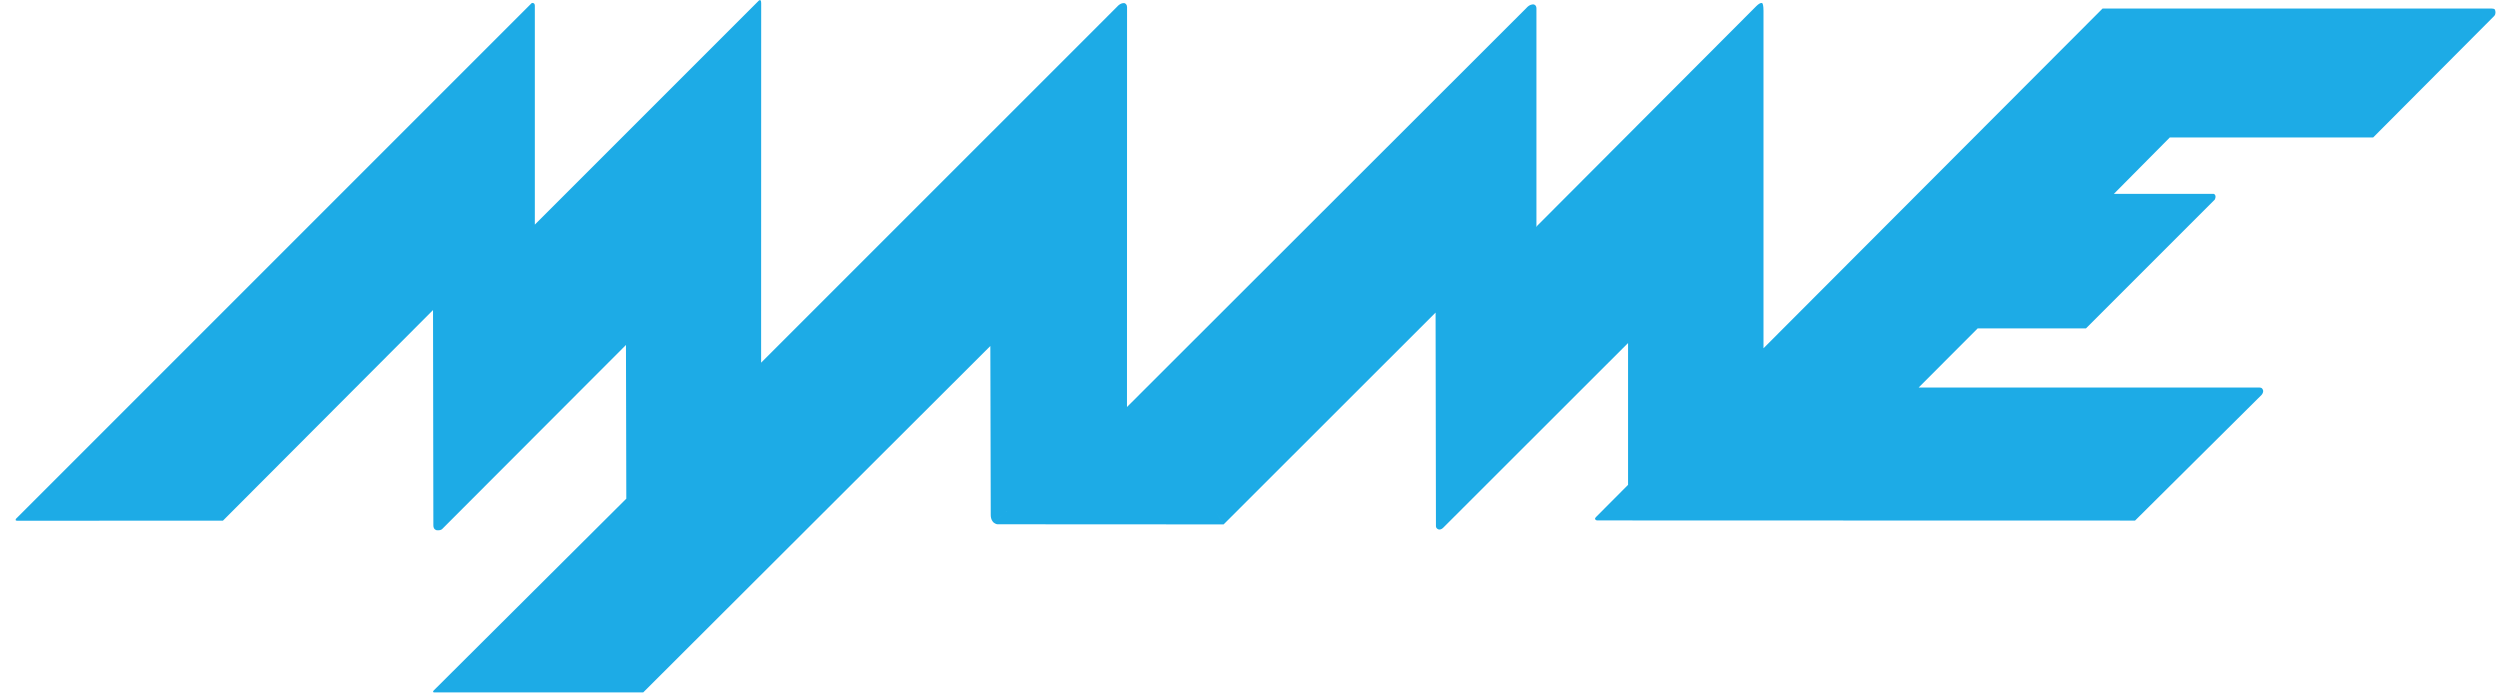
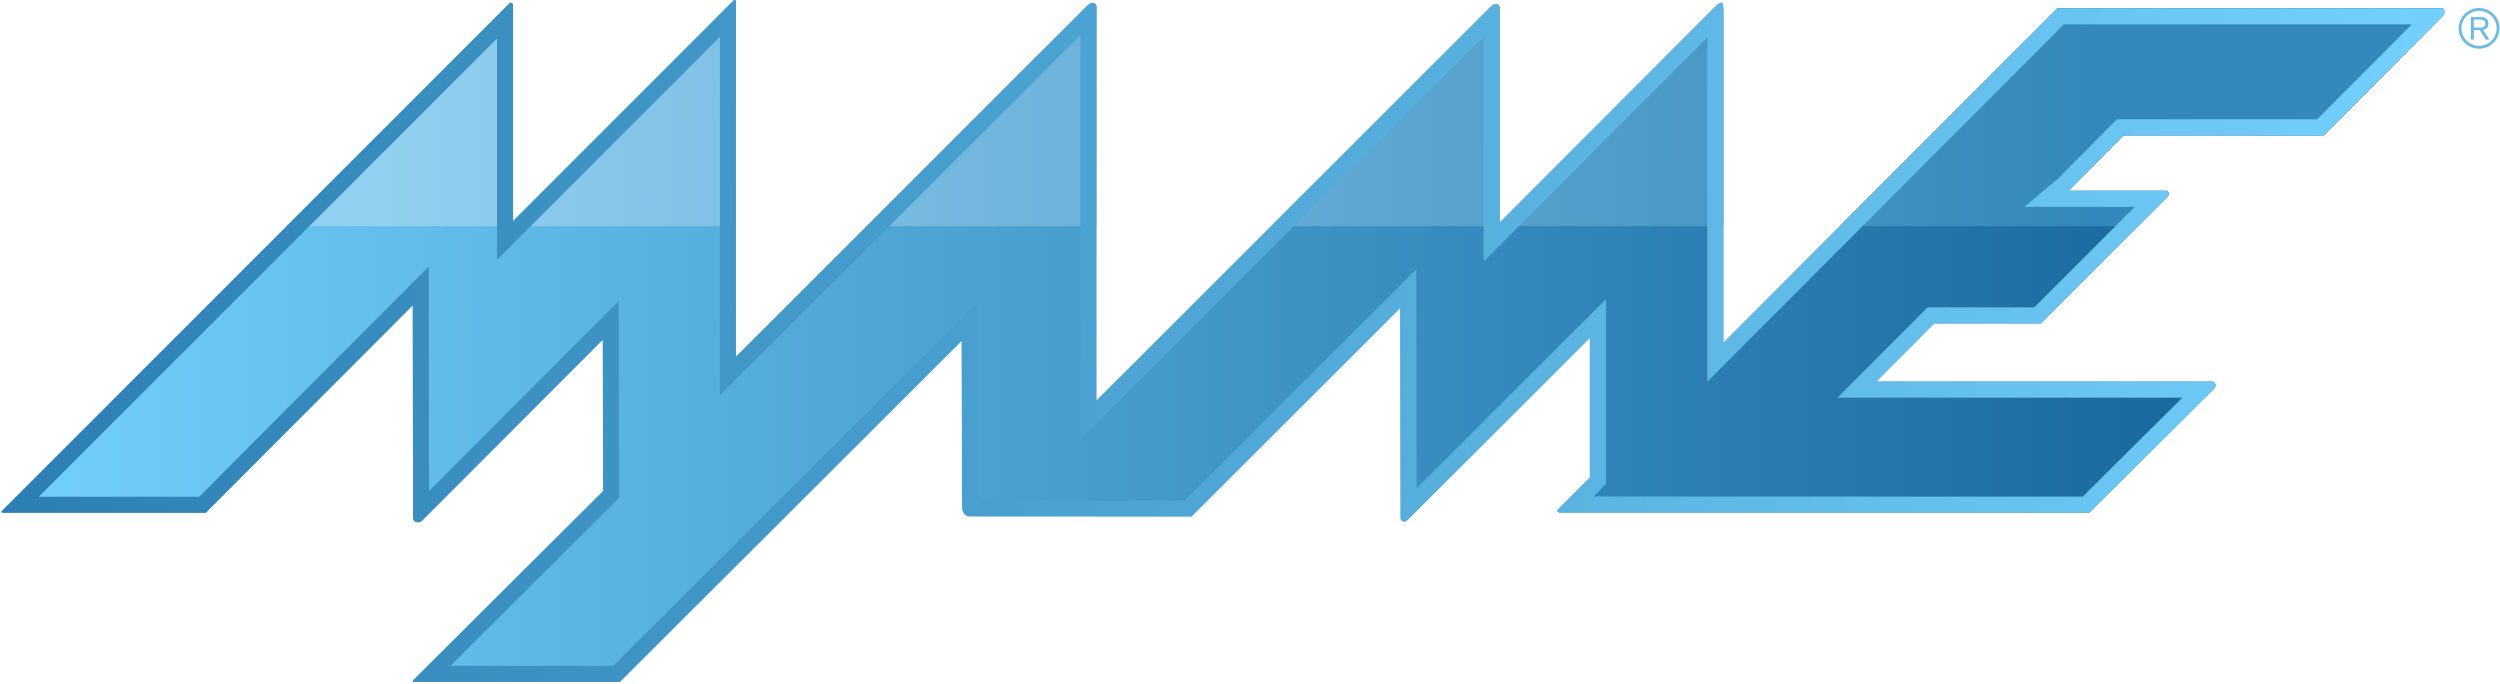
- <svg xmlns="http://www.w3.org/2000/svg" width="461" height="128" viewBox="0 0 461 128" fill="none">
-   <path d="M140.218 0.048L140.215 0.051C140.257 0.06 140.362 0.123 140.362 0.638L140.349 66.816L140.363 66.88L140.383 66.845L205.932 1.297C206.695 0.412 207.356 0.582 207.356 0.582L207.421 0.607C207.55 0.666 207.829 0.848 207.829 1.317L207.815 75.054L281.421 1.525C282.062 0.777 282.645 0.794 282.813 0.818L282.863 0.829C282.863 0.829 283.318 0.938 283.318 1.546V41.731L283.335 41.859L283.445 41.648L323.857 1.137C324.704 0.301 324.971 0.603 324.971 0.603L324.999 0.637C325.057 0.731 325.188 1.047 325.188 1.983L325.188 64.221L387.712 1.576L390.01 4.591L387.714 1.574H459.442C460.077 1.574 460.077 1.828 460.077 1.828L460.105 1.904C460.163 2.094 460.271 2.605 459.907 2.971L437.604 25.354H400.106L389.85 35.699L389.791 35.748L408.032 35.749C408.242 35.723 408.338 35.803 408.373 35.844L408.389 35.868C408.389 35.868 408.724 36.106 408.408 36.802L384.646 60.562H364.678L353.796 71.465L416.698 71.467C417.05 71.466 417.182 71.685 417.22 71.773L417.233 71.806L417.26 71.844C417.325 71.95 417.459 72.281 417.045 72.812L393.705 95.993L301.029 95.971L301.031 95.966L294.564 95.967C294.358 95.976 294.224 95.848 294.17 95.784L294.134 95.736C294.112 95.698 294.078 95.568 294.348 95.296L300.214 89.405L300.213 63.255L266.133 97.306C265.706 97.729 265.361 97.645 265.314 97.631L265.221 97.605C265.077 97.547 264.813 97.398 264.788 97.072L264.722 57.64L225.635 96.7L223.845 93.761L225.631 96.699L183.941 96.676C183.672 96.68 183.286 96.405 183.286 96.405L186.467 93.534L183.286 96.402L183.232 96.36C183.085 96.236 182.695 95.82 182.693 94.963L182.619 63.803L118.612 127.678L80.146 127.676C80.14 127.68 79.674 127.733 79.949 127.351L115.491 91.954L116.703 92.493L115.491 91.952L115.427 63.613L81.539 97.55C81.346 97.761 80.958 97.79 80.735 97.787L80.567 97.78C80.567 97.78 79.893 97.724 79.912 96.851L79.849 57.176L41.102 96.019L41.1 96.016L3.12 96.018C3.001 96.012 2.745 95.965 2.956 95.657L98.001 0.613C98.105 0.524 98.222 0.535 98.298 0.557L98.404 0.598C98.466 0.626 98.623 0.729 98.623 1.05L98.624 41.419L139.78 0.261C140.048 -0.076 140.218 0.048 140.218 0.048Z" fill="#1DABE6" />
+ <svg xmlns="http://www.w3.org/2000/svg" width="468" height="128" fill="none" viewBox="0 0 468 128">
+   <defs>
+     <linearGradient id="mainlogo__a" x1=".291" x2="457.582" y1="63.828" y2="63.828" class="mainlogo__a" gradientUnits="userSpaceOnUse">
+       <stop stop-color="#74D0FC" />
+       <stop offset="1" stop-color="#0E5C93" />
+     </linearGradient>
+     <linearGradient id="mainlogo__b" x1="70" x2="440.5" y1="46.828" y2="45.328" class="mainlogo__b" gradientUnits="userSpaceOnUse">
+       <stop stop-color="#93D0F0" />
+       <stop offset=".869" stop-color="#3588BB" />
+     </linearGradient>
+     <linearGradient id="mainlogo__c" x1="70" x2="440.5" y1="46.828" y2="45.328" class="mainlogo__c" gradientUnits="userSpaceOnUse">
+       <stop stop-color="#93D0F0" />
+       <stop offset=".869" stop-color="#3588BB" />
+     </linearGradient>
+     <linearGradient id="mainlogo__d" x1="70" x2="440.5" y1="46.828" y2="45.328" class="mainlogo__d" gradientUnits="userSpaceOnUse">
+       <stop stop-color="#93D0F0" />
+       <stop offset=".869" stop-color="#3588BB" />
+     </linearGradient>
+     <linearGradient id="mainlogo__e" x1="70" x2="440.5" y1="46.828" y2="45.328" class="mainlogo__e" gradientUnits="userSpaceOnUse">
+       <stop stop-color="#93D0F0" />
+       <stop offset=".869" stop-color="#3588BB" />
+     </linearGradient>
+     <linearGradient id="mainlogo__f" x1="-195.5" x2="457.582" y1="57.328" y2="63.828" class="mainlogo__f" gradientUnits="userSpaceOnUse">
+       <stop stop-color="#0E5C93" />
+       <stop offset="1" stop-color="#74D0FC" />
+     </linearGradient>
+   </defs>
+   <g class="mainlogo__mainlogo">
+     <g class="mainlogo__Group mainlogo__591">
+       <path fill="url(#mainlogo__a)" d="m137.631.026.002-.004s-.169-.124-.437.214L96.04 41.394V1.024c0-.32-.158-.423-.22-.452l-.106-.04a.309.309 0 0 0-.297.056L.372 95.632c-.212.307.045.354.164.36l37.98-.001.002.002 38.747-38.842.063 39.674c-.02.874.655.93.655.93l.168.007c.223.003.61-.026.803-.237l33.889-33.937.064 28.34-35.542 35.397c-.275.382.19.33.197.326l38.466.002 64.007-63.875.074 31.16c.002.856.538 1.397.538 1.397s.441.32.71.316l41.69.023 39.091-39.059.065 39.432c.026.325.29.474.433.532l.094.026c.047.014.391.099.819-.324l34.08-34.051v26.15l-5.866 5.891c-.27.272-.235.401-.213.44l.036.047a.493.493 0 0 0 .394.184l6.467-.001-.002.005 92.676.022 23.34-23.181c.414-.532.28-.862.215-.969l-.027-.037-.013-.033c-.038-.088-.17-.307-.522-.306l-62.902-.002 10.882-10.903h19.967l23.762-23.76c.317-.696-.018-.934-.018-.934l-.017-.024c-.034-.042-.13-.121-.34-.095l-18.241-.001.058-.05 10.256-10.344h37.498l22.304-22.384c.363-.365.255-.877.198-1.067l-.029-.076s0-.253-.635-.253l-71.729.002-62.524 62.645V1.958c0-.936-.131-1.252-.189-1.347l-.029-.034s-.267-.302-1.114.534l-40.538 40.595V1.52c0-.609-.456-.717-.456-.717l-.049-.011c-.168-.024-.751-.042-1.392.707l-73.606 73.529.014-73.737c0-.47-.279-.651-.408-.71l-.065-.025s-.662-.17-1.425.714l-65.583 65.52.014-66.178c0-.515-.105-.579-.147-.587Z" class="mainlogo__Path" />
+       <g class="mainlogo__Subtract">
+         <path fill="url(#mainlogo__b)" d="M456.858 1.549c.624 0 .635.244.635.253l.028.076c.058.19.166.702-.198 1.067l-22.302 22.383h-37.499l-10.255 10.346-.059.049h18.241c.21-.025.305.054.34.095l.017.025s.335.237.018.933l-5.552 5.552h-55.841l40.698-40.777 71.729-.002Z" />
+         <path fill="url(#mainlogo__c)" d="M321.273 1.111c.848-.835 1.115-.534 1.115-.534l.028.034c.058.095.189.411.189 1.346v40.371h-84.638L278.838 1.5c.641-.748 1.224-.73 1.392-.706l.049.01s.456.11.456.717v40.185l40.538-40.594Z" />
+         <path fill="url(#mainlogo__d)" d="m204.773.557.065.025c.129.059.408.24.408.709l-.008 41.037h-42.986l41.097-41.057c.763-.884 1.424-.714 1.424-.714Z" />
+         <path fill="url(#mainlogo__e)" d="M137.196.235c.268-.337.439-.213.439-.213l-.003.003c.042.009.147.073.147.587l-.008 41.716H53.678L95.418.588a.31.31 0 0 1 .297-.057l.105.041c.063.029.22.131.22.452l.001 40.37L137.196.235Z" />
+       </g>
+       <path fill="url(#mainlogo__f)" d="M137.195.235c.268-.337.439-.213.439-.213l-.003.004c.042.009.147.072.147.587l-.001.204-.012 65.973 65.583-65.519c.763-.884 1.424-.714 1.424-.714l.065.025c.129.059.408.24.408.71l-.014 73.737L278.837 1.5c.641-.748 1.224-.731 1.392-.707l.049.01s.456.11.456.717v40.185l40.538-40.594c.848-.835 1.115-.534 1.115-.534l.028.034c.058.095.189.411.189 1.346v62.24L385.128 1.55l71.729-.002c.62 0 .635.241.635.253l.028.076c.058.19.166.702-.198 1.067L435.02 25.33h-37.499l-10.255 10.345-.059.049h18.241c.209-.025.305.054.34.095l.017.025s.335.238.018.933l-.375.374-23.387 23.387h-19.967L351.212 71.44l62.902.001c.352 0 .484.22.523.307l.012.033.027.037c.065.107.198.437-.215.968l-23.34 23.182-92.676-.023.002-.004h-6.467a.474.474 0 0 1-.338-.126l-.056-.057-.036-.048c-.022-.038-.056-.168.214-.44l5.865-5.89V63.23l-34.08 34.05c-.426.422-.77.34-.819.325l-.093-.026c-.144-.058-.409-.207-.434-.532l-.065-39.432-39.091 39.059-41.69-.024c-.265.004-.698-.307-.71-.315 0 0-.537-.541-.539-1.397l-.073-31.16-64.008 63.875-38.465-.002c-.006.004-.473.056-.198-.326l35.543-35.396-.064-28.341-33.889 33.937c-.193.21-.58.24-.804.237l-.168-.007c-.017-.002-.673-.068-.654-.93l-.063-39.674-38.747 38.842-.002-.002-37.98.001c-.105-.005-.314-.042-.223-.257l.059-.103L95.417.588a.31.31 0 0 1 .297-.057l.105.041c.063.029.22.132.22.452l.001 40.37L137.195.235ZM386.371 4.55l-66.768 66.898.001-64.42-41.87 41.927V6.841l-75.505 75.426.014-75.654-67.48 67.416.013-67.132-41.736 41.74-.001-41.43L7.254 92.991h30.021l42.979-43.084.065 42.004 35.508-35.556.083 36.817L84.3 124.65l30.485.001 68.233-68.089.086 37.088 38.702.022 43.32-43.284.067 41.006 35.436-35.403V90.62l-2.313 2.322h4.829l-.002.005 86.741.02 18.654-18.526h-64.559l16.871-16.903h19.968l18.815-18.814h-20.637l6.229-5.253 11.046-11.14h37.502L451.489 4.55h-65.118Z" class="mainlogo__Path mainlogo__(Stroke)" />
+     </g>
+     <g class="mainlogo__Group mainlogo__592">
+       <path fill="#6BBBE2" fill-rule="evenodd" d="M466.782 7.998a3.814 3.814 0 0 1-2.703 1.115A3.79 3.79 0 0 1 461.387 8a3.775 3.775 0 0 1-1.125-2.699c0-2.097 1.716-3.8 3.817-3.8a3.83 3.83 0 0 1 2.703 1.111 3.794 3.794 0 0 1 0 5.387Zm-5.021-5.013A3.233 3.233 0 0 0 460.8 5.3c0 .878.335 1.7.961 2.318a3.269 3.269 0 0 0 2.318.958 3.285 3.285 0 0 0 3.29-3.276 3.273 3.273 0 0 0-3.29-3.268c-.87 0-1.695.335-2.318.954Z" class="mainlogo__Shape" clip-rule="evenodd" />
+       <path fill="#6BBBE2" fill-rule="evenodd" d="M463.101 7.418V5.621h1.091l1.157 1.797h.668l-1.189-1.832a.79.79 0 0 1 .021-.004c.233-.047.986-.198.986-1.153 0-.391-.133-.744-.451-.979-.323-.244-.663-.248-1.237-.254h-1.598v4.222h.552Zm1.122-2.262h-1.122V3.664h1.125c.31 0 .578 0 .791.178.241.196.252.479.252.591 0 .307-.14.587-.531.682-.168.041-.336.041-.515.041Z" class="mainlogo__Shape" clip-rule="evenodd" />
+     </g>
+   </g>
</svg>
